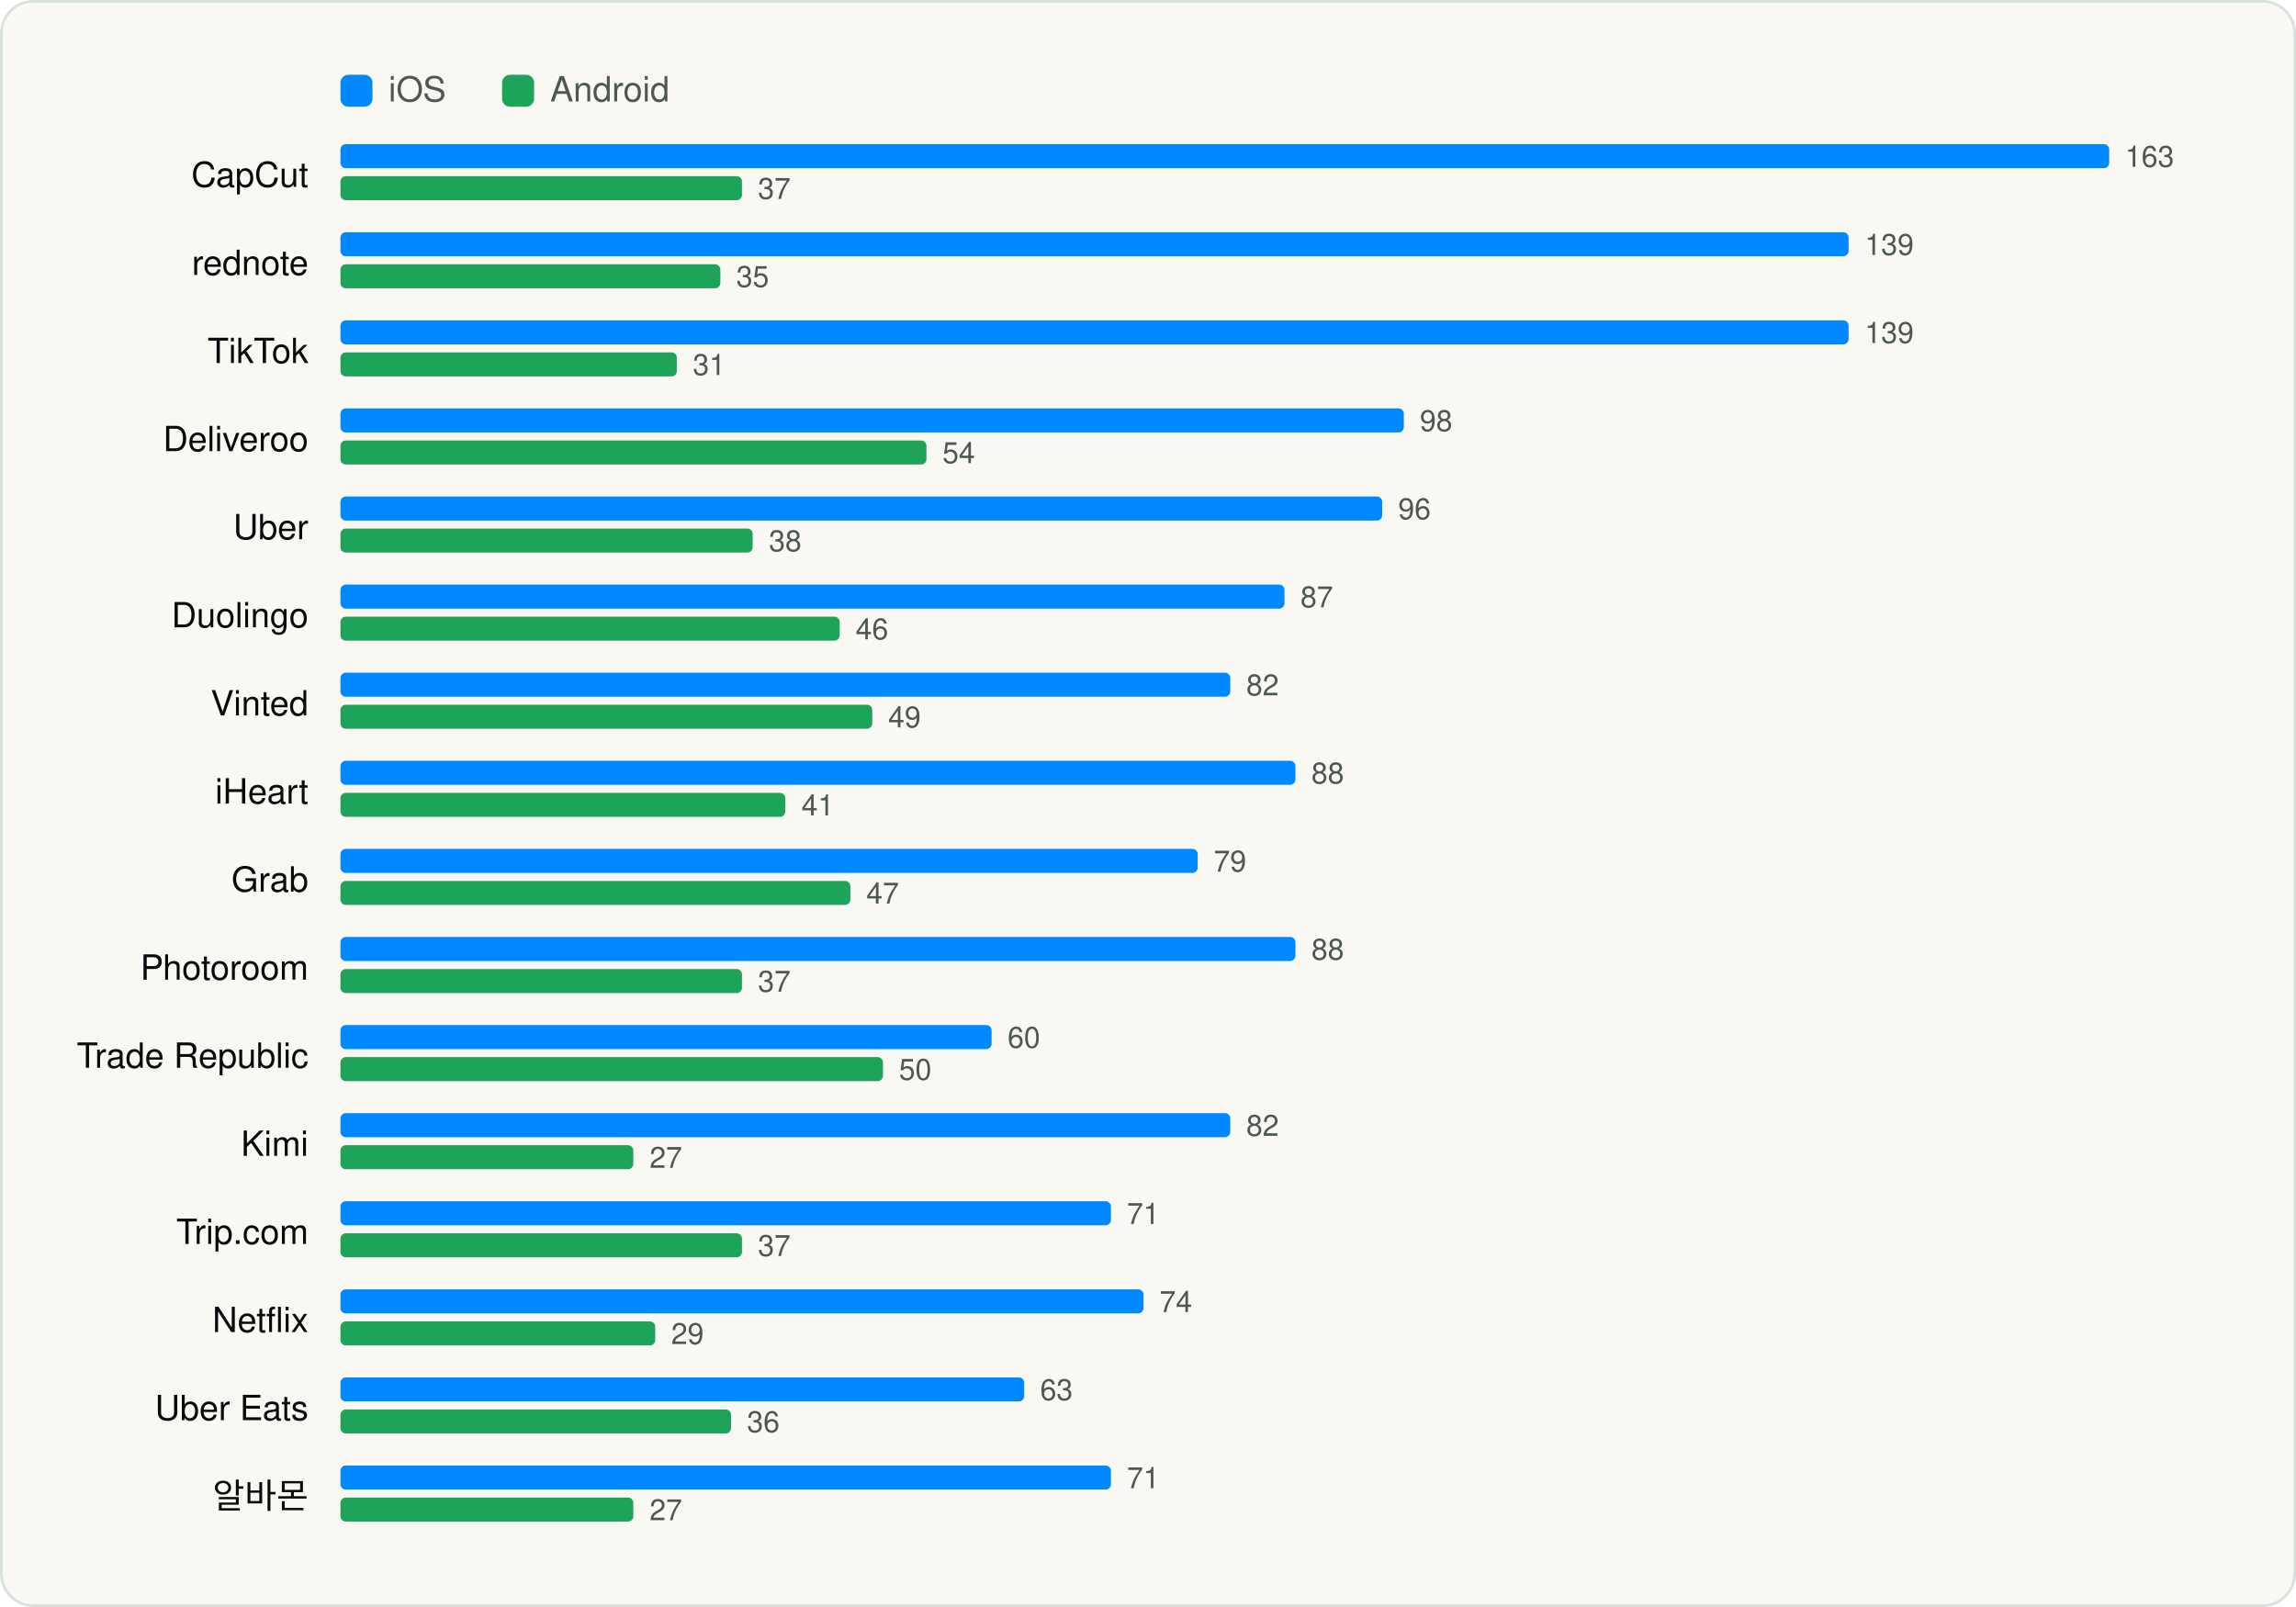
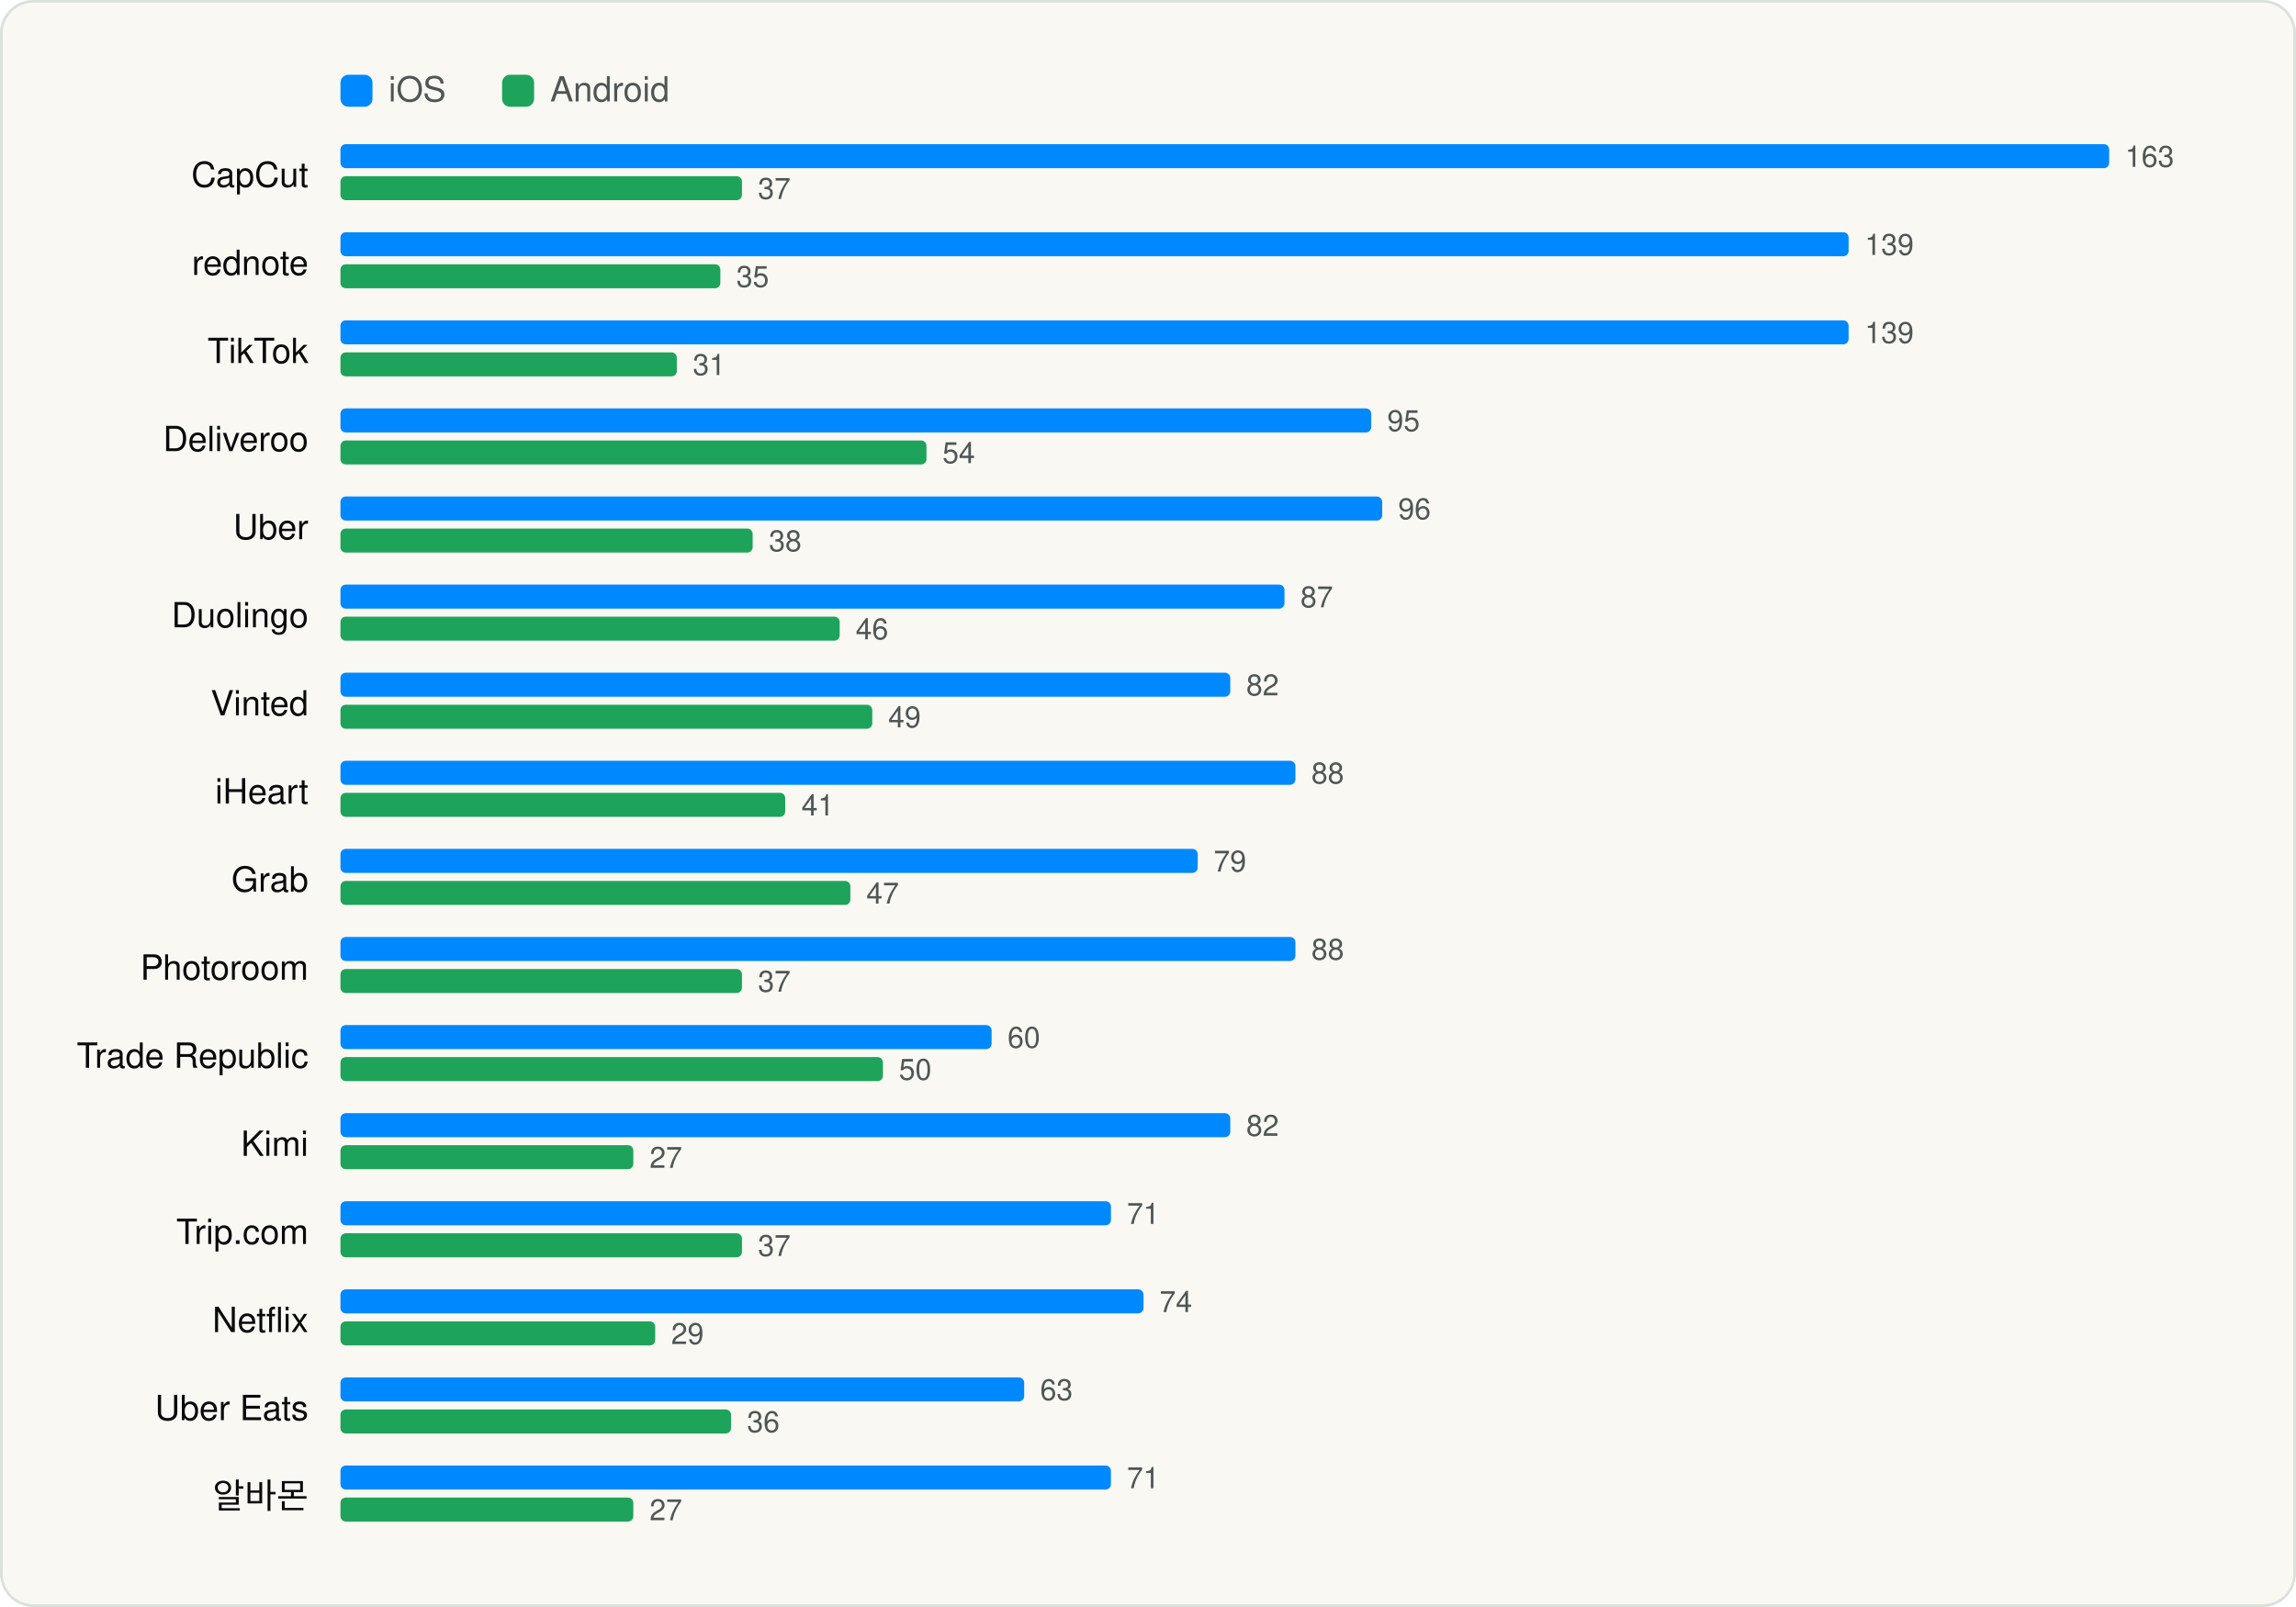
<svg xmlns="http://www.w3.org/2000/svg" viewBox="0 0 860 602" width="860" height="602" role="img" aria-label="Same app on both stores" font-family="Geist, -apple-system, BlinkMacSystemFont, 'Segoe UI', Helvetica, Arial, sans-serif">
  <rect x="0.5" y="0.5" width="859" height="601" rx="12" fill="#FAF8F3" stroke="#D9E1DD" />
  <g transform="translate(20 20)">
    <rect x="107.52" y="8" width="12" height="12" rx="3" fill="#0088FF" />
    <text x="125.52" y="18" font-size="13" fill="#4D5755">iOS</text>
    <rect x="168.06" y="8" width="12" height="12" rx="3" fill="#1EA45A" />
    <text x="186.06" y="18" font-size="13" fill="#4D5755">Android</text>
    <text x="95.52" y="50" font-size="13" text-anchor="end" fill="#090A0B">CapCut</text>
    <rect x="107.52" y="34" width="662.5" height="9" rx="2" fill="#0088FF" />
    <text x="776.0" y="42.5" font-size="11" fill="#4D5755">163</text>
    <rect x="107.52" y="46" width="150.4" height="9" rx="2" fill="#1EA45A" />
    <text x="263.9" y="54.5" font-size="11" fill="#4D5755">37</text>
    <text x="95.52" y="83" font-size="13" text-anchor="end" fill="#090A0B">rednote</text>
    <rect x="107.52" y="67" width="564.9" height="9" rx="2" fill="#0088FF" />
    <text x="678.5" y="75.5" font-size="11" fill="#4D5755">139</text>
    <rect x="107.52" y="79" width="142.3" height="9" rx="2" fill="#1EA45A" />
    <text x="255.8" y="87.5" font-size="11" fill="#4D5755">35</text>
    <text x="95.52" y="116" font-size="13" text-anchor="end" fill="#090A0B">TikTok</text>
    <rect x="107.52" y="100" width="564.9" height="9" rx="2" fill="#0088FF" />
    <text x="678.5" y="108.5" font-size="11" fill="#4D5755">139</text>
    <rect x="107.52" y="112" width="126.0" height="9" rx="2" fill="#1EA45A" />
    <text x="239.5" y="120.5" font-size="11" fill="#4D5755">31</text>
    <text x="95.52" y="149" font-size="13" text-anchor="end" fill="#090A0B">Deliveroo</text>
-     <rect x="107.52" y="133" width="398.3" height="9" rx="2" fill="#0088FF" />
-     <text x="511.8" y="141.5" font-size="11" fill="#4D5755">98</text>
+     <rect x="107.52" y="133" width="386.1" height="9" rx="2" fill="#0088FF" />
+     <text x="499.6" y="141.5" font-size="11" fill="#4D5755">95</text>
    <rect x="107.52" y="145" width="219.5" height="9" rx="2" fill="#1EA45A" />
    <text x="333.0" y="153.5" font-size="11" fill="#4D5755">54</text>
    <text x="95.52" y="182" font-size="13" text-anchor="end" fill="#090A0B">Uber</text>
    <rect x="107.52" y="166" width="390.2" height="9" rx="2" fill="#0088FF" />
    <text x="503.7" y="174.5" font-size="11" fill="#4D5755">96</text>
    <rect x="107.52" y="178" width="154.4" height="9" rx="2" fill="#1EA45A" />
    <text x="268.0" y="186.5" font-size="11" fill="#4D5755">38</text>
    <text x="95.52" y="215" font-size="13" text-anchor="end" fill="#090A0B">Duolingo</text>
    <rect x="107.52" y="199" width="353.6" height="9" rx="2" fill="#0088FF" />
    <text x="467.1" y="207.5" font-size="11" fill="#4D5755">87</text>
    <rect x="107.52" y="211" width="187.0" height="9" rx="2" fill="#1EA45A" />
    <text x="300.5" y="219.5" font-size="11" fill="#4D5755">46</text>
    <text x="95.52" y="248" font-size="13" text-anchor="end" fill="#090A0B">Vinted</text>
    <rect x="107.52" y="232" width="333.3" height="9" rx="2" fill="#0088FF" />
    <text x="446.8" y="240.5" font-size="11" fill="#4D5755">82</text>
    <rect x="107.52" y="244" width="199.2" height="9" rx="2" fill="#1EA45A" />
    <text x="312.7" y="252.5" font-size="11" fill="#4D5755">49</text>
    <text x="95.52" y="281" font-size="13" text-anchor="end" fill="#090A0B">iHeart</text>
    <rect x="107.52" y="265" width="357.7" height="9" rx="2" fill="#0088FF" />
    <text x="471.2" y="273.5" font-size="11" fill="#4D5755">88</text>
    <rect x="107.52" y="277" width="166.6" height="9" rx="2" fill="#1EA45A" />
    <text x="280.2" y="285.5" font-size="11" fill="#4D5755">41</text>
    <text x="95.52" y="314" font-size="13" text-anchor="end" fill="#090A0B">Grab</text>
    <rect x="107.52" y="298" width="321.1" height="9" rx="2" fill="#0088FF" />
    <text x="434.6" y="306.5" font-size="11" fill="#4D5755">79</text>
    <rect x="107.52" y="310" width="191.0" height="9" rx="2" fill="#1EA45A" />
    <text x="304.5" y="318.5" font-size="11" fill="#4D5755">47</text>
    <text x="95.52" y="347" font-size="13" text-anchor="end" fill="#090A0B">Photoroom</text>
    <rect x="107.52" y="331" width="357.7" height="9" rx="2" fill="#0088FF" />
    <text x="471.2" y="339.5" font-size="11" fill="#4D5755">88</text>
    <rect x="107.52" y="343" width="150.4" height="9" rx="2" fill="#1EA45A" />
    <text x="263.9" y="351.5" font-size="11" fill="#4D5755">37</text>
    <text x="95.52" y="380" font-size="13" text-anchor="end" fill="#090A0B">Trade Republic</text>
    <rect x="107.52" y="364" width="243.9" height="9" rx="2" fill="#0088FF" />
    <text x="357.4" y="372.5" font-size="11" fill="#4D5755">60</text>
    <rect x="107.52" y="376" width="203.2" height="9" rx="2" fill="#1EA45A" />
    <text x="316.7" y="384.5" font-size="11" fill="#4D5755">50</text>
    <text x="95.52" y="413" font-size="13" text-anchor="end" fill="#090A0B">Kimi</text>
    <rect x="107.52" y="397" width="333.3" height="9" rx="2" fill="#0088FF" />
    <text x="446.8" y="405.5" font-size="11" fill="#4D5755">82</text>
    <rect x="107.52" y="409" width="109.7" height="9" rx="2" fill="#1EA45A" />
    <text x="223.3" y="417.5" font-size="11" fill="#4D5755">27</text>
    <text x="95.52" y="446" font-size="13" text-anchor="end" fill="#090A0B">Trip.com</text>
    <rect x="107.52" y="430" width="288.6" height="9" rx="2" fill="#0088FF" />
    <text x="402.1" y="438.5" font-size="11" fill="#4D5755">71</text>
    <rect x="107.52" y="442" width="150.4" height="9" rx="2" fill="#1EA45A" />
    <text x="263.9" y="450.5" font-size="11" fill="#4D5755">37</text>
    <text x="95.52" y="479" font-size="13" text-anchor="end" fill="#090A0B">Netflix</text>
    <rect x="107.52" y="463" width="300.8" height="9" rx="2" fill="#0088FF" />
    <text x="414.3" y="471.5" font-size="11" fill="#4D5755">74</text>
    <rect x="107.52" y="475" width="117.9" height="9" rx="2" fill="#1EA45A" />
    <text x="231.4" y="483.5" font-size="11" fill="#4D5755">29</text>
    <text x="95.52" y="512" font-size="13" text-anchor="end" fill="#090A0B">Uber Eats</text>
    <rect x="107.52" y="496" width="256.1" height="9" rx="2" fill="#0088FF" />
    <text x="369.6" y="504.5" font-size="11" fill="#4D5755">63</text>
    <rect x="107.52" y="508" width="146.3" height="9" rx="2" fill="#1EA45A" />
    <text x="259.8" y="516.5" font-size="11" fill="#4D5755">36</text>
    <text x="95.52" y="545" font-size="13" text-anchor="end" fill="#090A0B">알바몬</text>
    <rect x="107.52" y="529" width="288.6" height="9" rx="2" fill="#0088FF" />
    <text x="402.1" y="537.5" font-size="11" fill="#4D5755">71</text>
    <rect x="107.52" y="541" width="109.7" height="9" rx="2" fill="#1EA45A" />
    <text x="223.3" y="549.5" font-size="11" fill="#4D5755">27</text>
  </g>
</svg>
